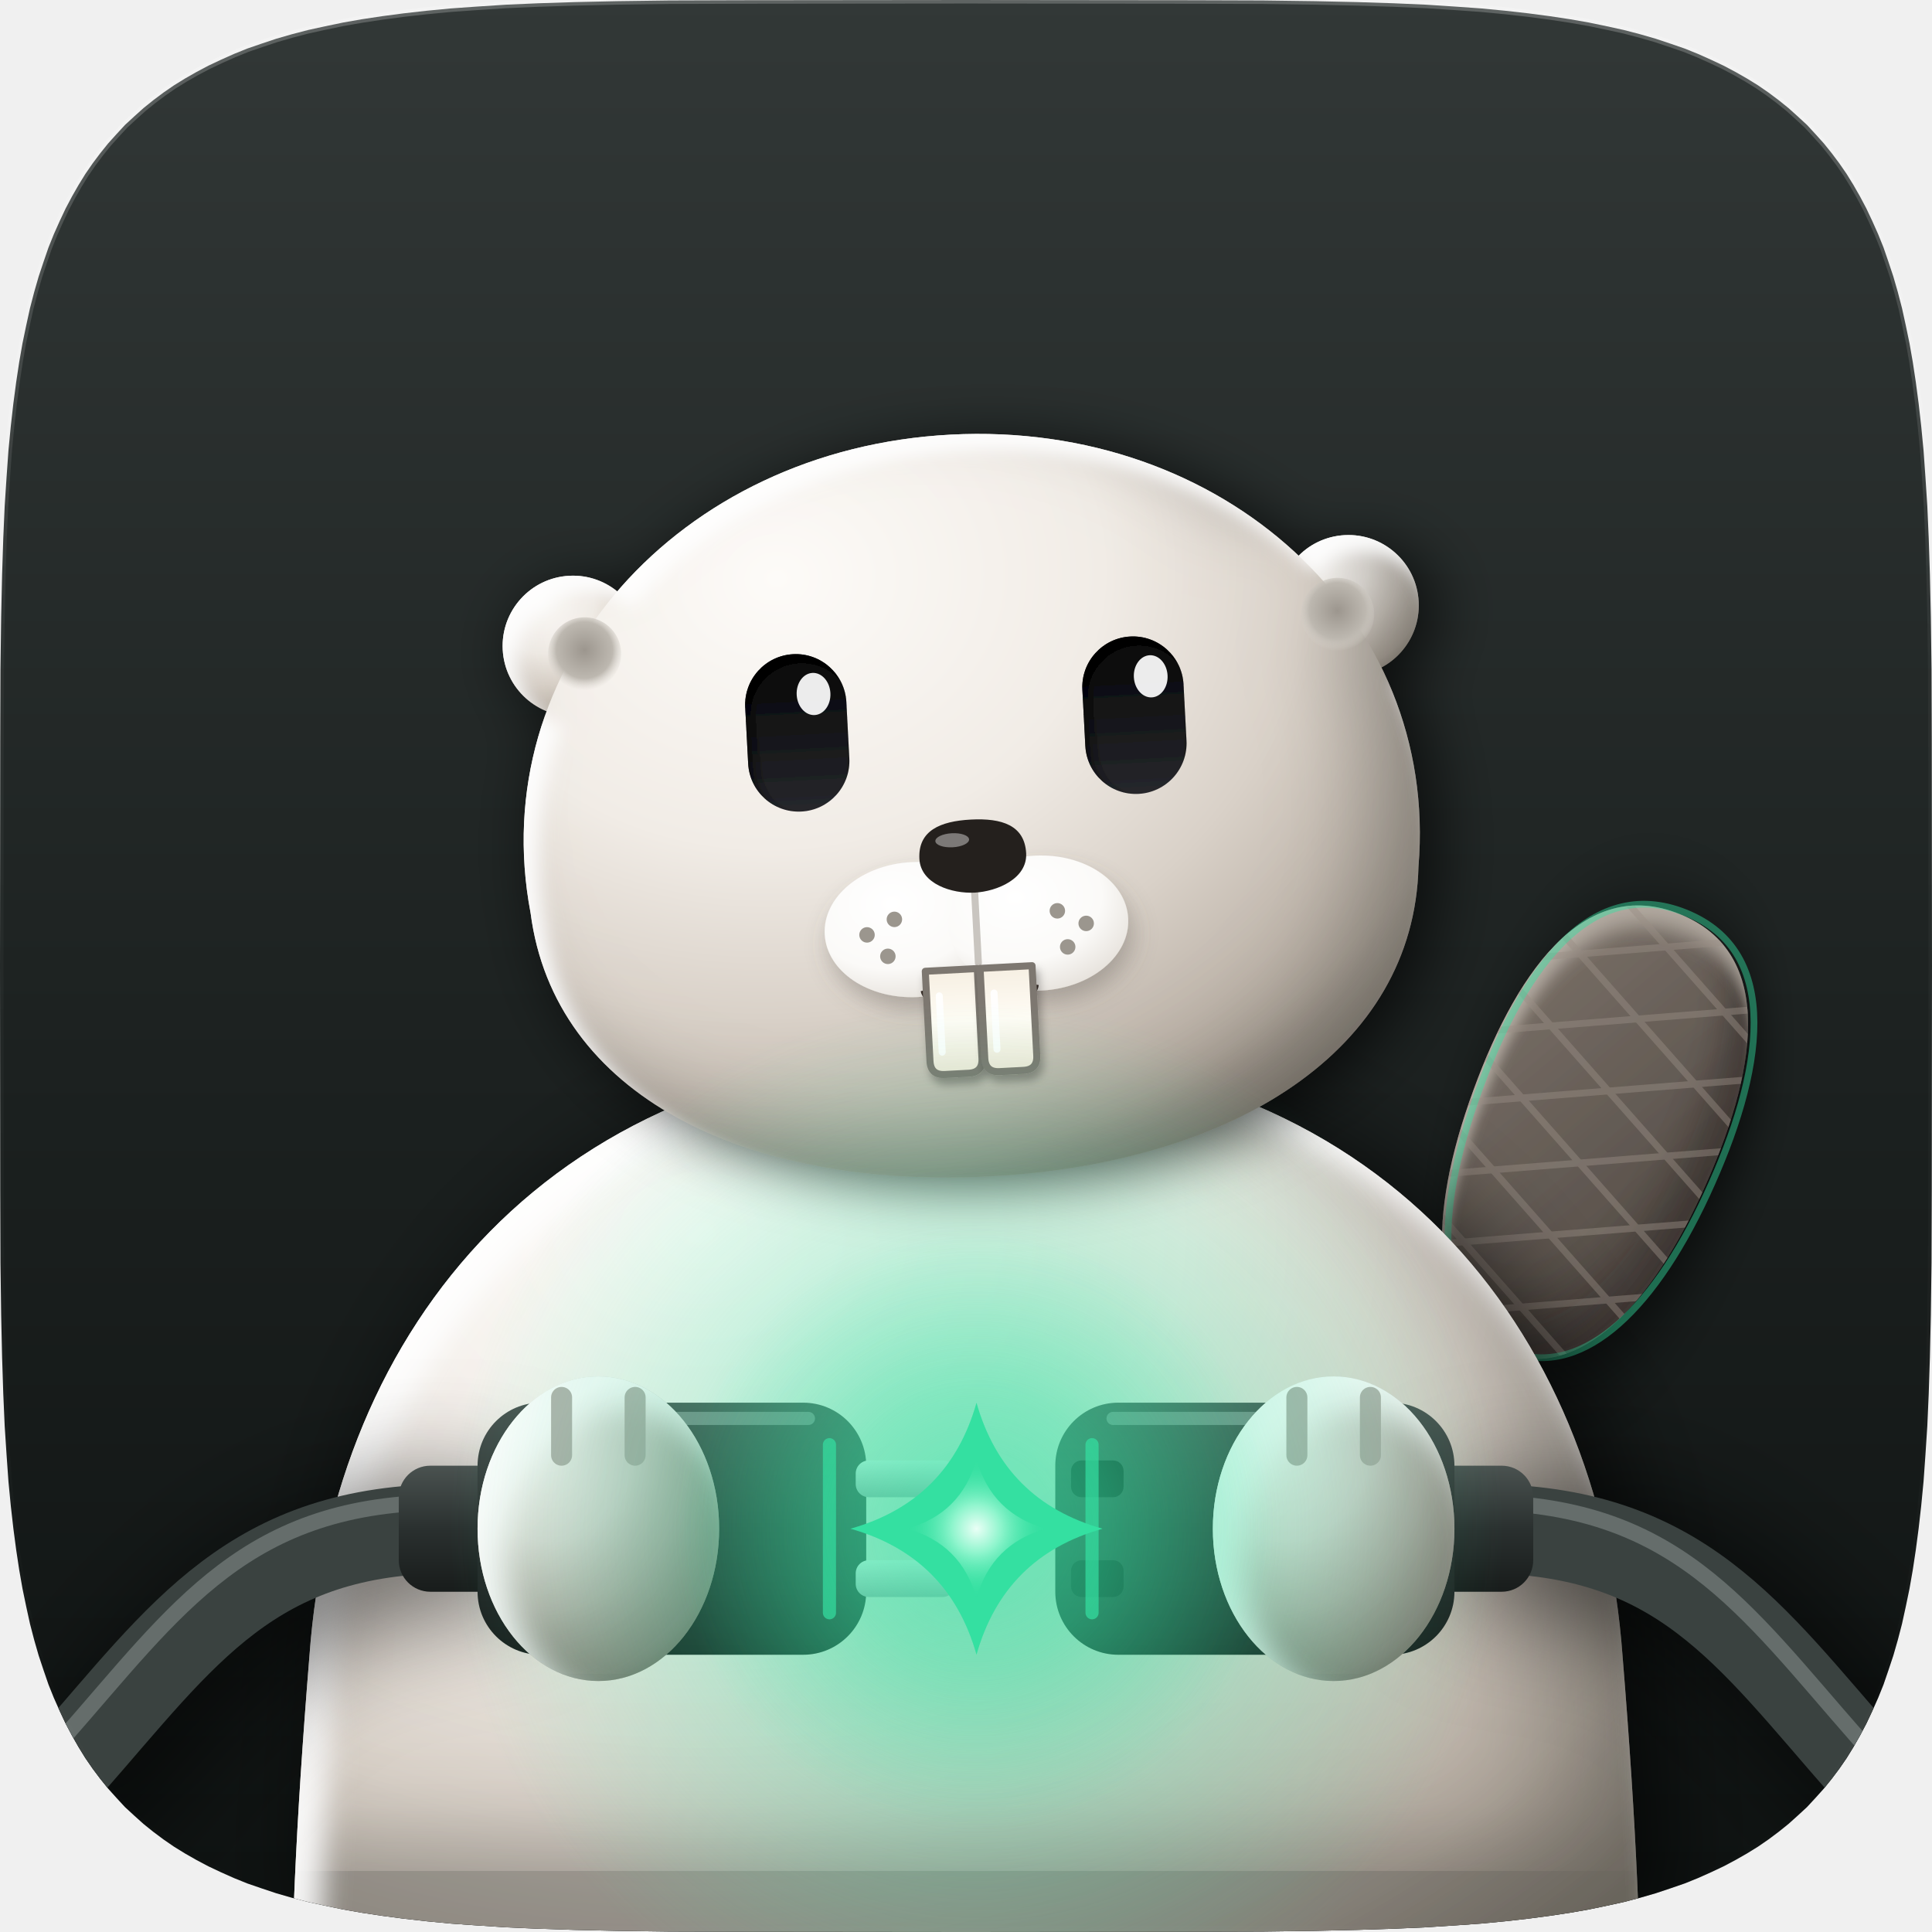
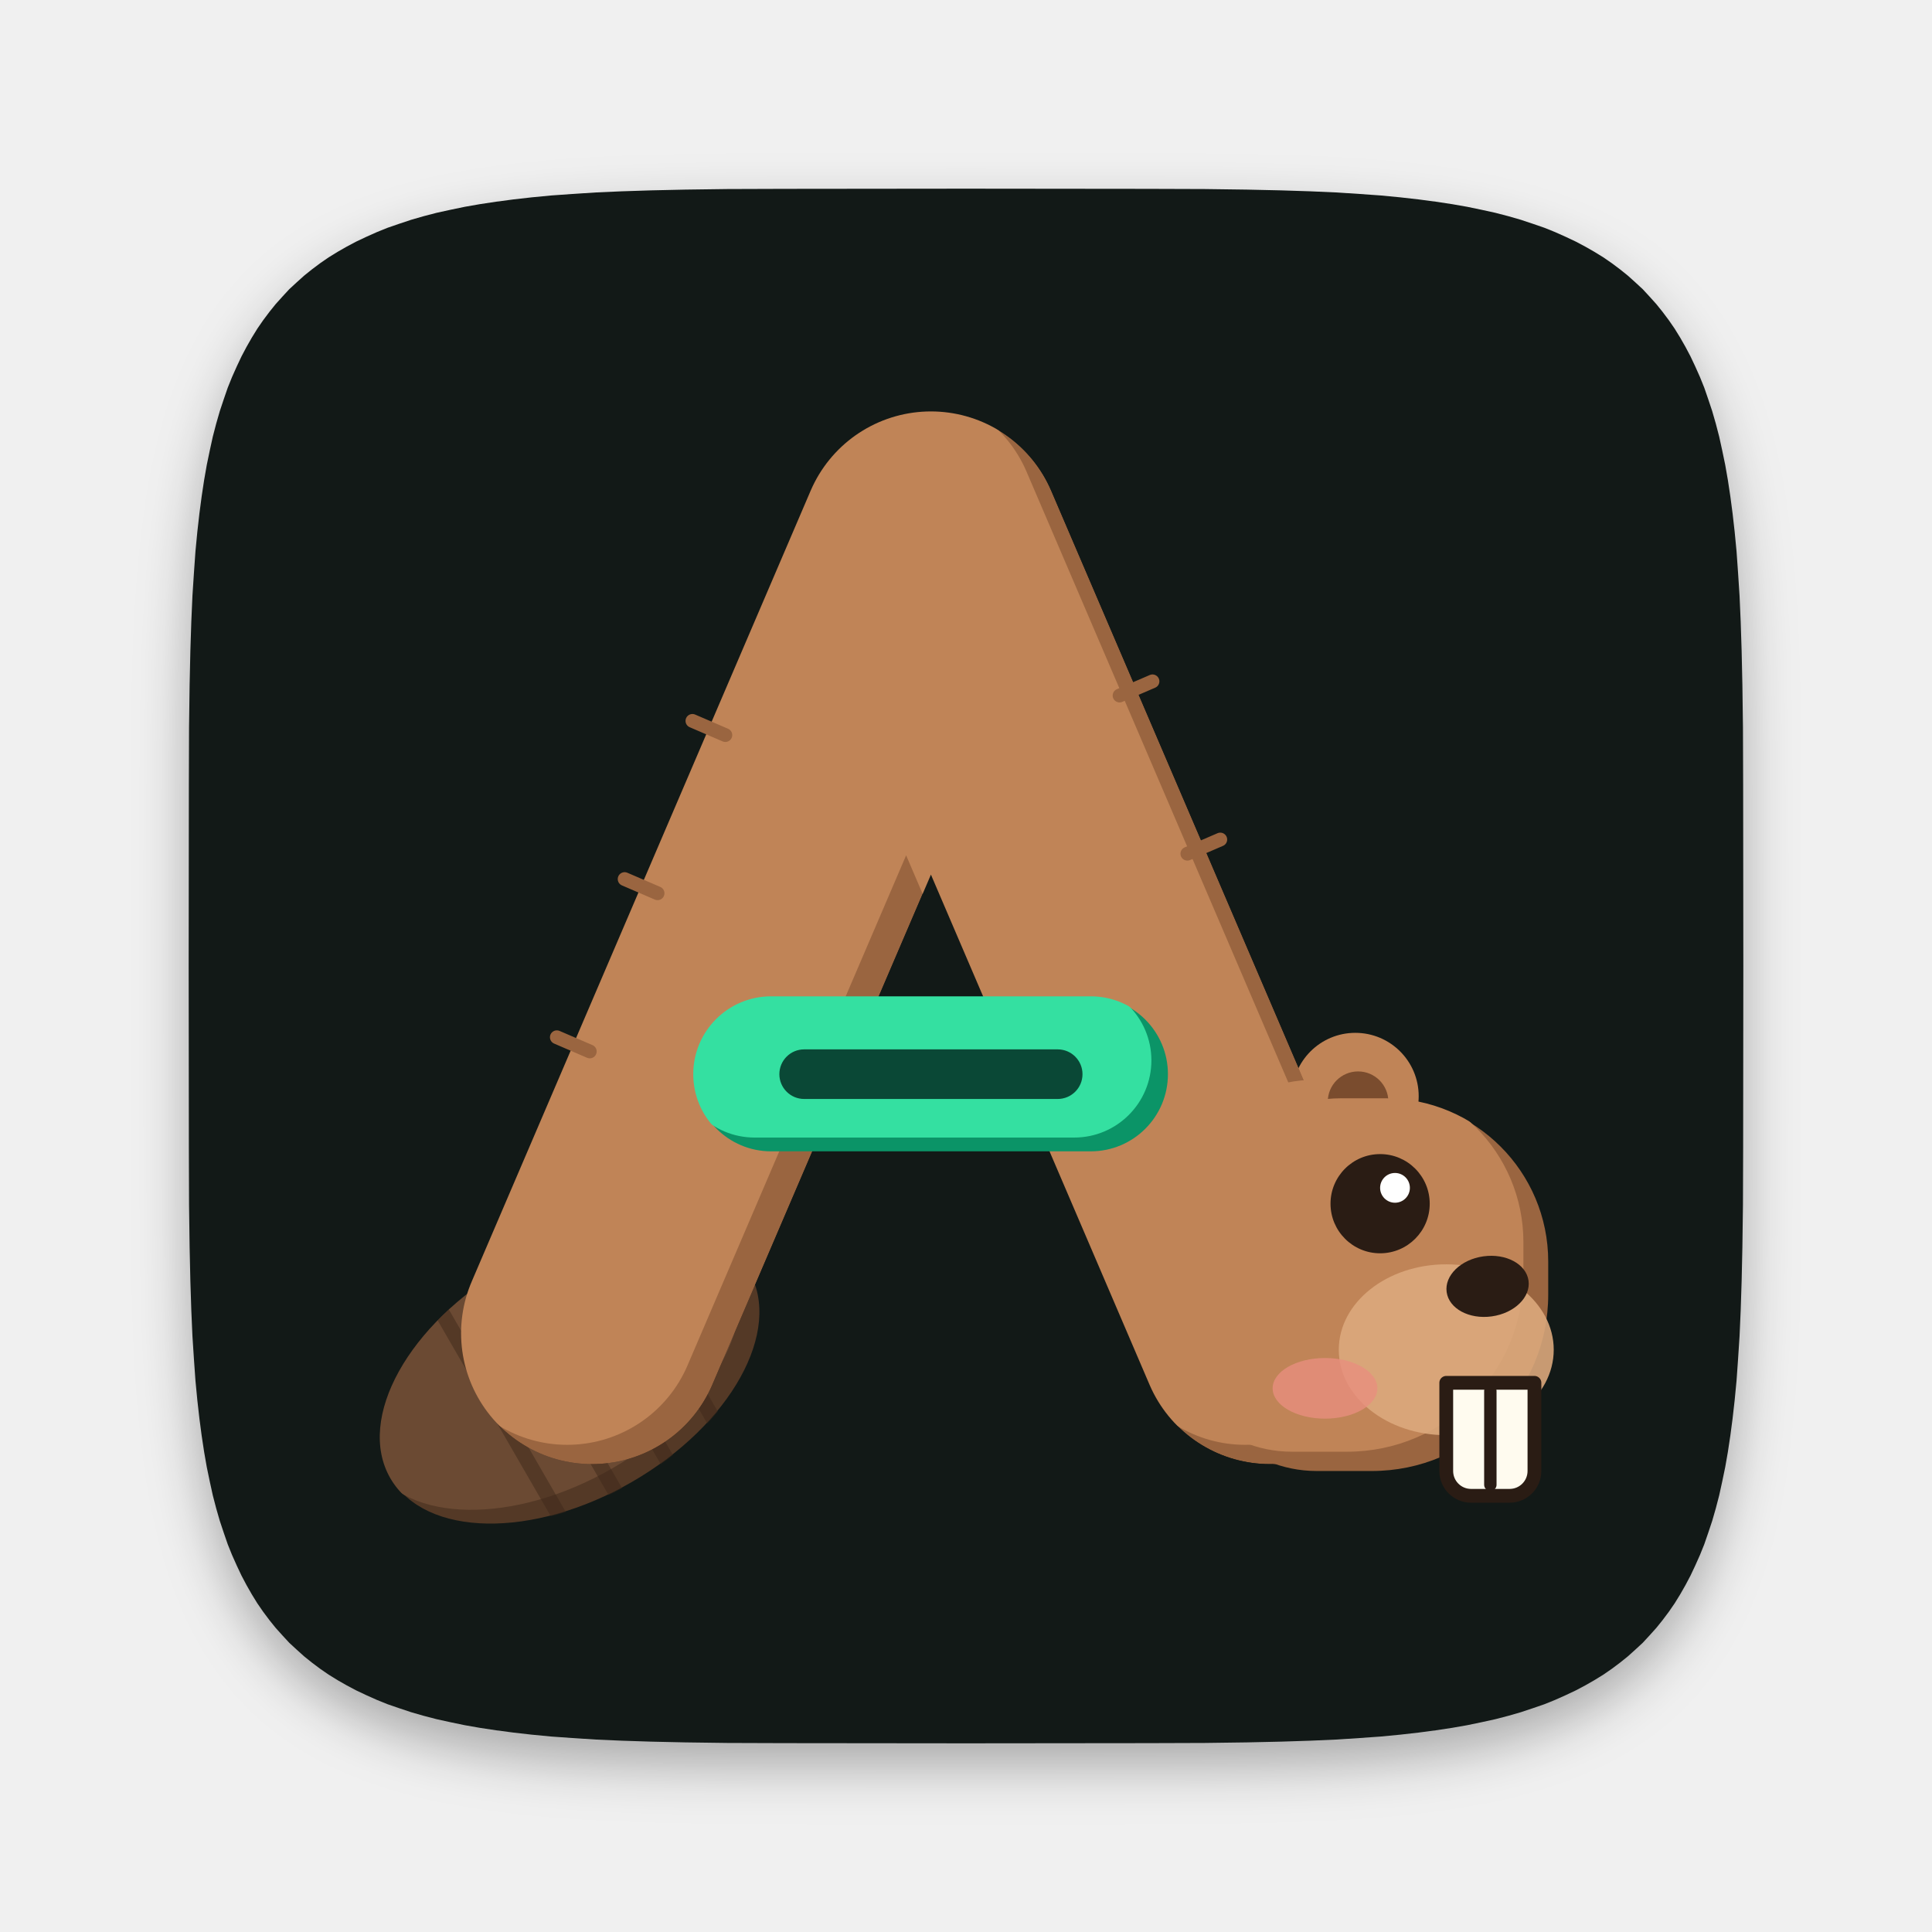
- <svg xmlns="http://www.w3.org/2000/svg" width="1024" height="1024" viewBox="100 100 824 824">
+ <svg xmlns="http://www.w3.org/2000/svg" width="1024" height="1024" viewBox="0 0 1024 1024" role="img" aria-label="AgentREST">
  <defs>
+     <filter id="tileDrop" x="-10%" y="-10%" width="120%" height="125%">
+       <feGaussianBlur stdDeviation="14" />
+     </filter>
    <path id="squircle" d="M924.0 512.0 L923.9 608.0 L923.8 638.6 L923.5 660.9 L923.1 679.0 L922.6 694.5 L922.0 708.2 L921.2 720.5 L920.4 731.8 L919.4 742.2 L918.3 751.9 L917.1 761.0 L915.8 769.6 L914.4 777.6 L912.8 785.3 L911.2 792.6 L909.4 799.5 L907.5 806.1 L905.4 812.4 L903.3 818.5 L901.0 824.2 L898.5 829.8 L896.0 835.1 L893.3 840.2 L890.5 845.1 L887.6 849.8 L884.5 854.3 L881.2 858.7 L877.9 862.8 L874.3 866.8 L870.7 870.7 L866.8 874.3 L862.8 877.9 L858.7 881.2 L854.3 884.5 L849.8 887.6 L845.1 890.5 L840.2 893.3 L835.1 896.0 L829.8 898.5 L824.2 901.0 L818.5 903.3 L812.4 905.4 L806.1 907.5 L799.5 909.4 L792.6 911.2 L785.3 912.8 L777.6 914.4 L769.6 915.8 L761.0 917.1 L751.9 918.3 L742.2 919.4 L731.8 920.4 L720.5 921.2 L708.2 922.0 L694.5 922.6 L679.0 923.1 L660.9 923.5 L638.6 923.8 L608.0 923.9 L512.0 924.0 L416.0 923.9 L385.4 923.8 L363.1 923.5 L345.0 923.1 L329.5 922.6 L315.8 922.0 L303.5 921.2 L292.2 920.4 L281.8 919.4 L272.1 918.3 L263.0 917.1 L254.4 915.8 L246.4 914.4 L238.7 912.8 L231.4 911.2 L224.5 909.4 L217.9 907.5 L211.6 905.4 L205.5 903.3 L199.8 901.0 L194.2 898.5 L188.9 896.0 L183.8 893.3 L178.9 890.5 L174.2 887.6 L169.7 884.5 L165.3 881.2 L161.2 877.9 L157.2 874.3 L153.3 870.7 L149.7 866.8 L146.1 862.8 L142.8 858.7 L139.5 854.3 L136.4 849.8 L133.5 845.1 L130.7 840.2 L128.0 835.1 L125.5 829.8 L123.0 824.2 L120.7 818.5 L118.6 812.4 L116.5 806.1 L114.6 799.5 L112.8 792.6 L111.2 785.3 L109.6 777.6 L108.2 769.6 L106.9 761.0 L105.7 751.9 L104.6 742.2 L103.6 731.8 L102.8 720.5 L102.0 708.2 L101.4 694.5 L100.9 679.0 L100.5 660.9 L100.2 638.6 L100.1 608.0 L100.0 512.0 L100.1 416.0 L100.2 385.4 L100.5 363.1 L100.9 345.0 L101.4 329.5 L102.0 315.8 L102.8 303.5 L103.6 292.2 L104.6 281.8 L105.7 272.1 L106.9 263.0 L108.2 254.4 L109.6 246.4 L111.2 238.7 L112.8 231.4 L114.6 224.5 L116.5 217.9 L118.6 211.6 L120.7 205.5 L123.0 199.8 L125.5 194.2 L128.0 188.9 L130.7 183.8 L133.5 178.9 L136.4 174.2 L139.5 169.7 L142.8 165.3 L146.1 161.2 L149.7 157.2 L153.3 153.3 L157.2 149.7 L161.2 146.1 L165.3 142.8 L169.7 139.5 L174.2 136.4 L178.9 133.5 L183.8 130.7 L188.9 128.0 L194.2 125.5 L199.8 123.0 L205.5 120.7 L211.6 118.6 L217.9 116.5 L224.5 114.6 L231.4 112.8 L238.7 111.2 L246.4 109.6 L254.4 108.2 L263.0 106.9 L272.1 105.7 L281.8 104.6 L292.2 103.6 L303.5 102.8 L315.8 102.0 L329.5 101.4 L345.0 100.9 L363.1 100.5 L385.4 100.2 L416.0 100.1 L512.0 100.0 L608.0 100.1 L638.6 100.2 L660.9 100.5 L679.0 100.9 L694.5 101.4 L708.2 102.0 L720.5 102.8 L731.8 103.6 L742.2 104.6 L751.9 105.7 L761.0 106.9 L769.6 108.2 L777.6 109.6 L785.3 111.2 L792.6 112.8 L799.5 114.6 L806.1 116.5 L812.4 118.6 L818.5 120.7 L824.2 123.0 L829.8 125.5 L835.1 128.0 L840.2 130.7 L845.1 133.5 L849.8 136.4 L854.3 139.5 L858.7 142.8 L862.8 146.1 L866.8 149.7 L870.7 153.3 L874.3 157.2 L877.9 161.2 L881.2 165.3 L884.5 169.7 L887.6 174.2 L890.5 178.9 L893.3 183.8 L896.0 188.9 L898.5 194.2 L901.0 199.8 L903.3 205.5 L905.4 211.6 L907.5 217.9 L909.4 224.5 L911.2 231.4 L912.8 238.7 L914.4 246.4 L915.8 254.4 L917.1 263.0 L918.3 272.1 L919.4 281.8 L920.4 292.2 L921.2 303.5 L922.0 315.8 L922.6 329.5 L923.1 345.0 L923.5 363.1 L923.8 385.4 L923.9 416.0 Z" />
    <clipPath id="clip">
      <use href="#squircle" />
    </clipPath>
-     <linearGradient id="bg" x1="0" y1="0" x2="0" y2="1">
-       <stop offset="0" stop-color="#323837" />
-       <stop offset="0.55" stop-color="#1c2120" />
-       <stop offset="1" stop-color="#0e1211" />
-     </linearGradient>
-     <linearGradient id="rim" x1="0" y1="0" x2="0" y2="1">
-       <stop offset="0" stop-color="#fff" stop-opacity="0.22" />
-       <stop offset="0.35" stop-color="#fff" stop-opacity="0.04" />
-       <stop offset="1" stop-color="#fff" stop-opacity="0" />
-     </linearGradient>
-     <radialGradient id="body" cx="0.30" cy="0.18" r="0.95">
-       <stop offset="0" stop-color="#fdfbf8" />
-       <stop offset="0.38" stop-color="#f1ece6" />
-       <stop offset="0.62" stop-color="#d9d1c8" />
-       <stop offset="0.86" stop-color="#b4aa9f" />
-       <stop offset="1" stop-color="#8a8075" />
-     </radialGradient>
-     <linearGradient id="eye" x1="0" y1="0" x2="0" y2="1">
-       <stop offset="0" stop-color="#050506" />
-       <stop offset="1" stop-color="#26272c" />
-     </linearGradient>
-     <filter id="sculpt" x="-20%" y="-20%" width="140%" height="140%">
-       <feGaussianBlur in="SourceAlpha" stdDeviation="30" result="b1" />
-       <feOffset in="b1" dx="-34" dy="-26" result="o1" />
-       <feComposite in="SourceAlpha" in2="o1" operator="out" result="edge1" />
-       <feFlood flood-color="#3f423f" flood-opacity="0.55" />
-       <feComposite in2="edge1" operator="in" result="shade" />
-       <feGaussianBlur in="SourceAlpha" stdDeviation="6" result="b2" />
-       <feOffset in="b2" dx="10" dy="12" result="o2" />
-       <feComposite in="SourceAlpha" in2="o2" operator="out" result="edge2" />
-       <feFlood flood-color="#ffffff" flood-opacity="0.9" />
-       <feComposite in2="edge2" operator="in" result="shine" />
-       <feMerge>
-         <feMergeNode in="SourceGraphic" />
-         <feMergeNode in="shade" />
-         <feMergeNode in="shine" />
-       </feMerge>
-     </filter>
-     <filter id="cast" x="-20%" y="-20%" width="140%" height="140%">
-       <feGaussianBlur in="SourceAlpha" stdDeviation="22" />
-       <feOffset dx="10" dy="6" />
-       <feComponentTransfer>
-         <feFuncA type="linear" slope="0.7" />
-       </feComponentTransfer>
-     </filter>
-     <filter id="eyeInset" x="-30%" y="-30%" width="160%" height="160%">
-       <feGaussianBlur in="SourceAlpha" stdDeviation="5" result="b" />
-       <feOffset in="b" dx="4" dy="7" result="o" />
-       <feComposite in="SourceAlpha" in2="o" operator="out" result="e" />
-       <feFlood flood-color="#000" flood-opacity="0.9" />
-       <feComposite in2="e" operator="in" result="s" />
-       <feMerge>
-         <feMergeNode in="SourceGraphic" />
-         <feMergeNode in="s" />
-       </feMerge>
-     </filter>
-     <filter id="soft" x="-30%" y="-30%" width="160%" height="160%">
-       <feGaussianBlur stdDeviation="14" />
-     </filter>
-     <filter id="cast2" x="-80%" y="-80%" width="260%" height="260%">
-       <feGaussianBlur in="SourceAlpha" stdDeviation="22" />
-       <feOffset dx="10" dy="6" />
-       <feComponentTransfer>
-         <feFuncA type="linear" slope="0.7" />
-       </feComponentTransfer>
-     </filter>
-     <radialGradient id="earIn" cx="0.5" cy="0.45" r="0.55">
-       <stop offset="0" stop-color="#9c968e" />
-       <stop offset="0.7" stop-color="#bdb8b0" />
-       <stop offset="1" stop-color="#d9d5ce" stop-opacity="0" />
-     </radialGradient>
-     <radialGradient id="pad" cx="0.38" cy="0.3" r="0.8">
-       <stop offset="0" stop-color="#ffffff" />
-       <stop offset="0.6" stop-color="#fbfaf8" />
-       <stop offset="1" stop-color="#e2ddd6" />
-     </radialGradient>
-     <filter id="padShadow" x="-30%" y="-30%" width="160%" height="170%">
-       <feDropShadow dx="3" dy="9" stdDeviation="8" flood-color="#5d5852" flood-opacity="0.35" />
-     </filter>
-     <linearGradient id="tooth" x1="0" y1="0" x2="0" y2="1">
-       <stop offset="0" stop-color="#f6efe2" />
-       <stop offset="0.5" stop-color="#fffcf5" />
-       <stop offset="1" stop-color="#efe6d6" />
-     </linearGradient>
-     <filter id="toothDrop" x="-40%" y="-20%" width="180%" height="150%">
-       <feDropShadow dx="2" dy="5" stdDeviation="3" flood-color="#000" flood-opacity="0.3" />
-     </filter>
-     <radialGradient id="mintGlow" cx="0.5" cy="0.5" r="0.5">
-       <stop offset="0.25" stop-color="#34E0A1" stop-opacity="0.42" />
-       <stop offset="1" stop-color="#34E0A1" stop-opacity="0" />
-     </radialGradient>
-     <radialGradient id="mintCore" cx="0.5" cy="0.5" r="0.5">
-       <stop offset="0" stop-color="#eafff6" />
-       <stop offset="0.35" stop-color="#8ff5cd" />
-       <stop offset="1" stop-color="#34E0A1" stop-opacity="0" />
-     </radialGradient>
-     <filter id="tailSculpt" x="-20%" y="-20%" width="140%" height="140%">
-       <feGaussianBlur in="SourceAlpha" stdDeviation="16" result="b1" />
-       <feOffset in="b1" dx="-18" dy="-14" result="o1" />
-       <feComposite in="SourceAlpha" in2="o1" operator="out" result="e1" />
-       <feFlood flood-color="#1d1a17" flood-opacity="0.6" />
-       <feComposite in2="e1" operator="in" result="shade" />
-       <feGaussianBlur in="SourceAlpha" stdDeviation="5" result="b2" />
-       <feOffset in="b2" dx="7" dy="9" result="o2" />
-       <feComposite in="SourceAlpha" in2="o2" operator="out" result="e2" />
-       <feFlood flood-color="#d8cfc4" flood-opacity="0.55" />
-       <feComposite in2="e2" operator="in" result="shine" />
-       <feMerge>
-         <feMergeNode in="SourceGraphic" />
-         <feMergeNode in="shade" />
-         <feMergeNode in="shine" />
-       </feMerge>
-     </filter>
-     <linearGradient id="tail" x1="0" y1="0" x2="1" y2="1">
-       <stop offset="0" stop-color="#7d736a" />
-       <stop offset="1" stop-color="#4c4540" />
-     </linearGradient>
-     <linearGradient id="wood" x1="0" y1="0" x2="0" y2="1">
-       <stop offset="0" stop-color="#deb07c" />
-       <stop offset="0.6" stop-color="#c3925f" />
-       <stop offset="1" stop-color="#9a6d43" />
-     </linearGradient>
-     <radialGradient id="woodEnd" cx="0.42" cy="0.4" r="0.7">
-       <stop offset="0" stop-color="#f6ddb8" />
-       <stop offset="1" stop-color="#d9ad78" />
-     </radialGradient>
-     <linearGradient id="plug" x1="0" y1="0" x2="0" y2="1">
-       <stop offset="0" stop-color="#4a5250" />
-       <stop offset="0.5" stop-color="#2a302f" />
-       <stop offset="1" stop-color="#181c1b" />
-     </linearGradient>
-     <linearGradient id="prong" x1="0" y1="0" x2="0" y2="1">
-       <stop offset="0" stop-color="#ffffff" />
-       <stop offset="1" stop-color="#a9adb0" />
-     </linearGradient>
-     <filter id="mintRim" x="-20%" y="-20%" width="140%" height="140%">
-       <feGaussianBlur in="SourceAlpha" stdDeviation="6" result="b" />
-       <feOffset in="b" dx="-9" dy="7" result="o" />
-       <feComposite in="SourceAlpha" in2="o" operator="out" result="e" />
-       <feFlood flood-color="#34E0A1" flood-opacity="0.75" />
-       <feComposite in2="e" operator="in" />
-     </filter>
-     <filter id="mintRimL" x="-20%" y="-20%" width="140%" height="140%">
-       <feGaussianBlur in="SourceAlpha" stdDeviation="6" result="b" />
-       <feOffset in="b" dx="9" dy="7" result="o" />
-       <feComposite in="SourceAlpha" in2="o" operator="out" result="e" />
-       <feFlood flood-color="#34E0A1" flood-opacity="0.6" />
-       <feComposite in2="e" operator="in" />
-     </filter>
-     <linearGradient id="rimFade" x1="0" y1="0" x2="1" y2="0.35">
-       <stop offset="0.45" stop-color="#fff" stop-opacity="0" />
-       <stop offset="0.85" stop-color="#fff" stop-opacity="1" />
-     </linearGradient>
-     <linearGradient id="rimFadeL" x1="1" y1="0" x2="0" y2="0.35">
-       <stop offset="0.45" stop-color="#fff" stop-opacity="0" />
-       <stop offset="0.85" stop-color="#fff" stop-opacity="1" />
-     </linearGradient>
-     <mask id="rimMask" maskUnits="userSpaceOnUse" x="0" y="0" width="1024" height="1200">
-       <rect x="0" y="0" width="1024" height="1200" fill="url(#rimFade)" />
-     </mask>
-     <mask id="rimMaskL" maskUnits="userSpaceOnUse" x="0" y="0" width="1024" height="1200">
-       <rect x="0" y="0" width="1024" height="1200" fill="url(#rimFadeL)" />
-     </mask>
  </defs>
-   <use href="#squircle" fill="url(#bg)" />
+   <use class="tile-shadow" href="#squircle" fill="#000" opacity="0.3" transform="translate(0 12)" filter="url(#tileDrop)" />
+   <use href="#squircle" fill="#121917" />
  <g clip-path="url(#clip)">
-     <g transform="translate(776 590) rotate(22) scale(0.72)">
-       <path d="M 0 -150 C 62 -150 78 -80 74 0 C 70 80 44 130 0 130 C -44 130 -70 80 -74 0 C -78 -80 -62 -150 0 -150 Z" fill="#000" filter="url(#cast2)" />
-       <g filter="url(#tailSculpt)">
-         <path d="M 0 -150 C 62 -150 78 -80 74 0 C 70 80 44 130 0 130 C -44 130 -70 80 -74 0 C -78 -80 -62 -150 0 -150 Z" fill="url(#tail)" />
-       </g>
-       <clipPath id="tC">
-         <path d="M 0 -150 C 62 -150 78 -80 74 0 C 70 80 44 130 0 130 C -44 130 -70 80 -74 0 C -78 -80 -62 -150 0 -150 Z" />
-       </clipPath>
-       <g clip-path="url(#tC)" stroke="#9a8f84" stroke-width="4" opacity="0.45">
-         <path d="M -90 -220 L 90 -130" />
-         <path d="M 90 -220 L -90 -130" />
-         <path d="M -90 -174 L 90 -84" />
-         <path d="M 90 -174 L -90 -84" />
-         <path d="M -90 -128 L 90 -38" />
-         <path d="M 90 -128 L -90 -38" />
-         <path d="M -90 -82 L 90 8" />
-         <path d="M 90 -82 L -90 8" />
-         <path d="M -90 -36 L 90 54" />
-         <path d="M 90 -36 L -90 54" />
-         <path d="M -90 10 L 90 100" />
-         <path d="M 90 10 L -90 100" />
-         <path d="M -90 56 L 90 146" />
-         <path d="M 90 56 L -90 146" />
-         <path d="M -90 102 L 90 192" />
-         <path d="M 90 102 L -90 192" />
-       </g>
-       <path d="M 0 -150 C 62 -150 78 -80 74 0 C 70 80 44 130 0 130 C -44 130 -70 80 -74 0 C -78 -80 -62 -150 0 -150 Z" fill="none" stroke="#34E0A1" stroke-width="4" opacity="0.45" transform="translate(3 -2)" />
-     </g>
-     <g fill="#000" filter="url(#cast2)">
-       <path d="M 512 548 C 690 548 782 668 792 806 C 798 880 800 930 800 980 L 224 980 C 224 930 226 880 232 806 C 242 668 334 548 512 548 Z" />
-     </g>
-     <g filter="url(#sculpt)">
-       <g fill="url(#body)">
-         <path d="M 512 548 C 690 548 782 668 792 806 C 798 880 800 930 800 980 L 224 980 C 224 930 226 880 232 806 C 242 668 334 548 512 548 Z" />
-       </g>
-     </g>
-     <g transform="translate(512 410) rotate(-3) scale(0.6) translate(-512 -600)">
-       <g fill="#000" filter="url(#cast2)">
-         <circle cx="236" cy="528" r="50" />
-         <circle cx="788" cy="528" r="50" />
-         <path d="M 196 716 C 172 540 318 392 512 392 C 706 392 852 540 828 716 C 818 846 686 920 512 920 C 338 920 206 846 196 716 Z" />
-       </g>
-       <g filter="url(#sculpt)">
-         <g fill="url(#body)">
-           <circle cx="236" cy="528" r="50" />
-           <circle cx="788" cy="528" r="50" />
-           <path d="M 196 716 C 172 540 318 392 512 392 C 706 392 852 540 828 716 C 818 846 686 920 512 920 C 338 920 206 846 196 716 Z" />
+     <g transform="translate(119.5 96.1) scale(0.7303)">
+       <mask id="ar-t" maskUnits="userSpaceOnUse" x="-300" y="-300" width="1624" height="1624">
+         <g fill="#fff" stroke="#fff">
+           <ellipse cx="250" cy="866" rx="150" ry="90" fill="#fff" transform="rotate(150 250 866)" />
+         </g>
+       </mask>
+       <g mask="url(#ar-t)">
+         <ellipse cx="250" cy="866" rx="150" ry="90" fill="#543926" transform="rotate(150 250 866)" />
+         <g transform="translate(-14 -10)">
+           <ellipse cx="250" cy="866" rx="150" ry="90" fill="#6B4A33" transform="rotate(150 250 866)" />
        </g>
      </g>
-       <circle cx="244" cy="534" r="26" fill="url(#earIn)" />
-       <circle cx="780" cy="534" r="26" fill="url(#earIn)" />
-       <g filter="url(#eyeInset)">
-         <rect x="356" y="542" width="72" height="112" rx="36" fill="url(#eye)" />
-         <rect x="596" y="542" width="72" height="112" rx="36" fill="url(#eye)" />
+       <mask id="ar-tc" maskUnits="userSpaceOnUse" x="-300" y="-300" width="1624" height="1624">
+         <g fill="#fff" stroke="#fff">
+           <ellipse cx="250" cy="866" rx="150" ry="90" fill="#fff" transform="rotate(150 250 866)" />
+         </g>
+       </mask>
+       <g mask="url(#ar-tc)">
+         <path d="M359.1 906.9 L269.1 751.1 M321 928.9 L231 773.1 M282.9 950.9 L192.9 795.1 M244.8 972.9 L154.8 817.1" fill="none" stroke="#3D2819" stroke-width="11" stroke-linecap="round" stroke-linejoin="round" opacity=".5" />
      </g>
-       <ellipse cx="405" cy="571" rx="12" ry="15" fill="#fff" opacity="0.92" />
-       <ellipse cx="645" cy="571" rx="12" ry="15" fill="#fff" opacity="0.92" />
-       <g filter="url(#padShadow)">
-         <ellipse cx="468" cy="742" rx="64" ry="48" fill="url(#pad)" />
-         <ellipse cx="556" cy="742" rx="64" ry="48" fill="url(#pad)" />
-       </g>
-       <path d="M 512 714 L 512 768" stroke="#b3aea6" stroke-width="5" stroke-linecap="round" opacity="0.7" />
-       <g fill="#9b968e">
-         <circle cx="454" cy="734" r="5.5" />
-         <circle cx="434" cy="744" r="5.5" />
-         <circle cx="448" cy="760" r="5.5" />
-       </g>
-       <g fill="#9b968e">
-         <circle cx="570" cy="734" r="5.5" />
-         <circle cx="590" cy="744" r="5.5" />
-         <circle cx="576" cy="760" r="5.5" />
-       </g>
-       <path d="M 474 692 C 474 672 490 666 512 666 C 534 666 550 672 550 692 C 550 710 528 718 512 718 C 496 718 474 710 474 692 Z" fill="#24201d" />
-       <ellipse cx="498" cy="680" rx="12" ry="5" fill="#fff" opacity="0.4" />
-       <path d="M 470 786 Q 512 776 554 786 Q 552 800 512 804 Q 472 800 470 786 Z" fill="#3a2f2a" />
-       <path d="M 474 772 L 511 772 L 511 836 Q 511 846 501 846 L 484 846 Q 474 846 474 836 Z" fill="url(#tooth)" stroke="#7d776f" stroke-width="5" stroke-linejoin="round" filter="url(#toothDrop)" />
-       <path d="M 483 790 L 483 830" stroke="#fff" stroke-width="5" stroke-linecap="round" opacity="0.9" />
-       <path d="M 513 772 L 550 772 L 550 836 Q 550 846 540 846 L 523 846 Q 513 846 513 836 Z" fill="url(#tooth)" stroke="#7d776f" stroke-width="5" stroke-linejoin="round" filter="url(#toothDrop)" />
-       <path d="M 522 790 L 522 830" stroke="#fff" stroke-width="5" stroke-linecap="round" opacity="0.9" />
-     </g>
-     <g transform="translate(512 752) scale(1.12) translate(-512 -752)">
-       <path d="M 316 752 C 240 752 214 792 170 842 C 140 872 110 888 60 892" stroke="#000" stroke-width="40" stroke-linecap="round" fill="none" filter="url(#cast2)" />
-       <path d="M 316 752 C 240 752 214 792 170 842 C 140 872 110 888 60 892" stroke="#3a4240" stroke-width="34" stroke-linecap="round" fill="none" />
-       <path d="M 316 752 C 240 752 214 792 170 842 C 140 872 110 888 60 892" stroke="#6f7876" stroke-width="6" stroke-linecap="round" fill="none" transform="translate(-2 -10)" opacity="0.8" />
-       <path d="M 708 752 C 784 752 810 792 854 842 C 884 872 914 888 964 892" stroke="#000" stroke-width="40" stroke-linecap="round" fill="none" filter="url(#cast2)" />
-       <path d="M 708 752 C 784 752 810 792 854 842 C 884 872 914 888 964 892" stroke="#3a4240" stroke-width="34" stroke-linecap="round" fill="none" />
-       <path d="M 708 752 C 784 752 810 792 854 842 C 884 872 914 888 964 892" stroke="#6f7876" stroke-width="6" stroke-linecap="round" fill="none" transform="translate(-2 -10)" opacity="0.8" />
-       <rect x="296" y="728" width="44" height="48" rx="12" fill="url(#plug)" />
-       <rect x="326" y="704" width="148" height="96" rx="24" fill="url(#plug)" />
-       <rect x="470" y="726" width="38" height="14" rx="5" fill="url(#prong)" />
-       <rect x="470" y="764" width="38" height="14" rx="5" fill="url(#prong)" />
-       <rect x="684" y="728" width="44" height="48" rx="12" fill="url(#plug)" />
-       <rect x="546" y="704" width="152" height="96" rx="24" fill="url(#plug)" />
-       <rect x="552" y="726" width="20" height="14" rx="4" fill="#0b0e0d" />
-       <rect x="552" y="764" width="20" height="14" rx="4" fill="#0b0e0d" />
-       <path d="M 348 710 L 452 710 M 568 710 L 676 710" stroke="#8a9391" stroke-width="5" stroke-linecap="round" opacity="0.8" />
-       <path d="M 460 720 L 460 784 M 560 720 L 560 784" stroke="#34E0A1" stroke-width="5" stroke-linecap="round" opacity="0.7" />
-       <g filter="url(#sculpt)">
-         <g fill="url(#body)">
-           <ellipse cx="372" cy="752" rx="46" ry="58" />
-           <ellipse cx="652" cy="752" rx="46" ry="58" />
+       <circle cx="820" cy="664" r="46" fill="#C08457" />
+       <circle cx="822" cy="668" r="22" fill="#7A4C2E" />
+       <mask id="ar-a" maskUnits="userSpaceOnUse" x="-300" y="-300" width="1624" height="1624">
+         <g fill="#fff" stroke="#fff">
+           <path d="M266 836 L512 262 L758 836" fill="none" stroke="#fff" stroke-width="190" stroke-linecap="round" stroke-linejoin="round" />
+           <path d="M810 666 H842 A118 118 0 0 1 960 784 V808 A128 128 0 0 1 832 936 H792 A92 92 0 0 1 700 844 V776 A110 110 0 0 1 810 666 Z" fill="#fff" />
+         </g>
+       </mask>
+       <g mask="url(#ar-a)">
+         <path d="M266 836 L512 262 L758 836" fill="none" stroke="#9A6540" stroke-width="190" stroke-linecap="round" stroke-linejoin="round" />
+         <path d="M810 666 H842 A118 118 0 0 1 960 784 V808 A128 128 0 0 1 832 936 H792 A92 92 0 0 1 700 844 V776 A110 110 0 0 1 810 666 Z" fill="#9A6540" />
+         <g transform="translate(-18 -14)">
+           <path d="M266 836 L512 262 L758 836" fill="none" stroke="#C08457" stroke-width="190" stroke-linecap="round" stroke-linejoin="round" />
+           <path d="M810 666 H842 A118 118 0 0 1 960 784 V808 A128 128 0 0 1 832 936 H792 A92 92 0 0 1 700 844 V776 A110 110 0 0 1 810 666 Z" fill="#C08457" />
        </g>
      </g>
-       <g stroke="#a39f98" stroke-width="8" stroke-linecap="round" fill="none" opacity="0.8">
-         <path d="M 358 702 L 358 724" />
-         <path d="M 386 702 L 386 724" />
-         <path d="M 638 702 L 638 724" />
-         <path d="M 666 702 L 666 724" />
+       <path d="M362.8 401.9 L338.9 391.6" fill="none" stroke="#9A6540" stroke-width="10" stroke-linecap="round" stroke-linejoin="round" />
+       <path d="M313.6 516.7 L289.7 506.4" fill="none" stroke="#9A6540" stroke-width="10" stroke-linecap="round" stroke-linejoin="round" />
+       <path d="M264.4 631.5 L240.5 621.2" fill="none" stroke="#9A6540" stroke-width="10" stroke-linecap="round" stroke-linejoin="round" />
+       <path d="M648.9 373.2 L672.8 362.9" fill="none" stroke="#9A6540" stroke-width="10" stroke-linecap="round" stroke-linejoin="round" />
+       <path d="M698.1 488 L722 477.7" fill="none" stroke="#9A6540" stroke-width="10" stroke-linecap="round" stroke-linejoin="round" />
+       <ellipse cx="886" cy="848" rx="78" ry="62" fill="#DCA87C" opacity=".9" />
+       <ellipse cx="798" cy="876" rx="38" ry="22" fill="#E88E7E" opacity=".8" />
+       <circle cx="838" cy="742" r="36" fill="#2A1C14" />
+       <circle cx="848.8" cy="730.5" r="10.8" fill="#fff" />
+       <ellipse cx="916" cy="802" rx="30" ry="22" fill="#2A1C14" transform="rotate(-8 916 802)" />
+       <path d="M886 872 H950 V936 A18 18 0 0 1 932 954 H904 A18 18 0 0 1 886 936 V872 Z" fill="#FFFBEF" stroke="#2A1C14" stroke-width="10" stroke-linejoin="round" />
+       <path d="M918 878 V946" fill="none" stroke="#2A1C14" stroke-width="9" stroke-linecap="round" stroke-linejoin="round" />
+       <mask id="ar-p" maskUnits="userSpaceOnUse" x="-300" y="-300" width="1624" height="1624">
+         <g fill="#fff" stroke="#fff">
+           <path d="M396 592 H628 A56 56 0 0 1 684 648 V648 A56 56 0 0 1 628 704 H396 A56 56 0 0 1 340 648 V648 A56 56 0 0 1 396 592 Z" fill="#fff" />
+         </g>
+       </mask>
+       <g mask="url(#ar-p)">
+         <path d="M396 592 H628 A56 56 0 0 1 684 648 V648 A56 56 0 0 1 628 704 H396 A56 56 0 0 1 340 648 V648 A56 56 0 0 1 396 592 Z" fill="#0B9467" />
+         <g transform="translate(-12 -10)">
+           <path d="M396 592 H628 A56 56 0 0 1 684 648 V648 A56 56 0 0 1 628 704 H396 A56 56 0 0 1 340 648 V648 A56 56 0 0 1 396 592 Z" fill="#34E0A1" />
+         </g>
      </g>
-       <circle cx="516" cy="752" r="200" fill="url(#mintGlow)" />
-       <circle cx="516" cy="752" r="115" fill="url(#mintGlow)" />
-       <path d="M 516 704 Q 526.56 741.44 564 752 Q 526.56 762.56 516 800 Q 505.44 762.56 468 752 Q 505.44 741.44 516 704 Z" fill="#34E0A1" />
-       <path d="M 516 704 Q 526.56 741.44 564 752 Q 526.56 762.56 516 800 Q 505.44 762.56 468 752 Q 505.44 741.44 516 704 Z" fill="url(#mintCore)" transform="translate(516 752) scale(0.55) translate(-516 -752)" />
+       <path d="M420 630 H604 A18 18 0 0 1 622 648 V648 A18 18 0 0 1 604 666 H420 A18 18 0 0 1 402 648 V648 A18 18 0 0 1 420 630 Z" fill="#06372A" opacity=".9" />
    </g>
  </g>
-   <use href="#squircle" fill="none" stroke="url(#rim)" stroke-width="3" />
</svg>
